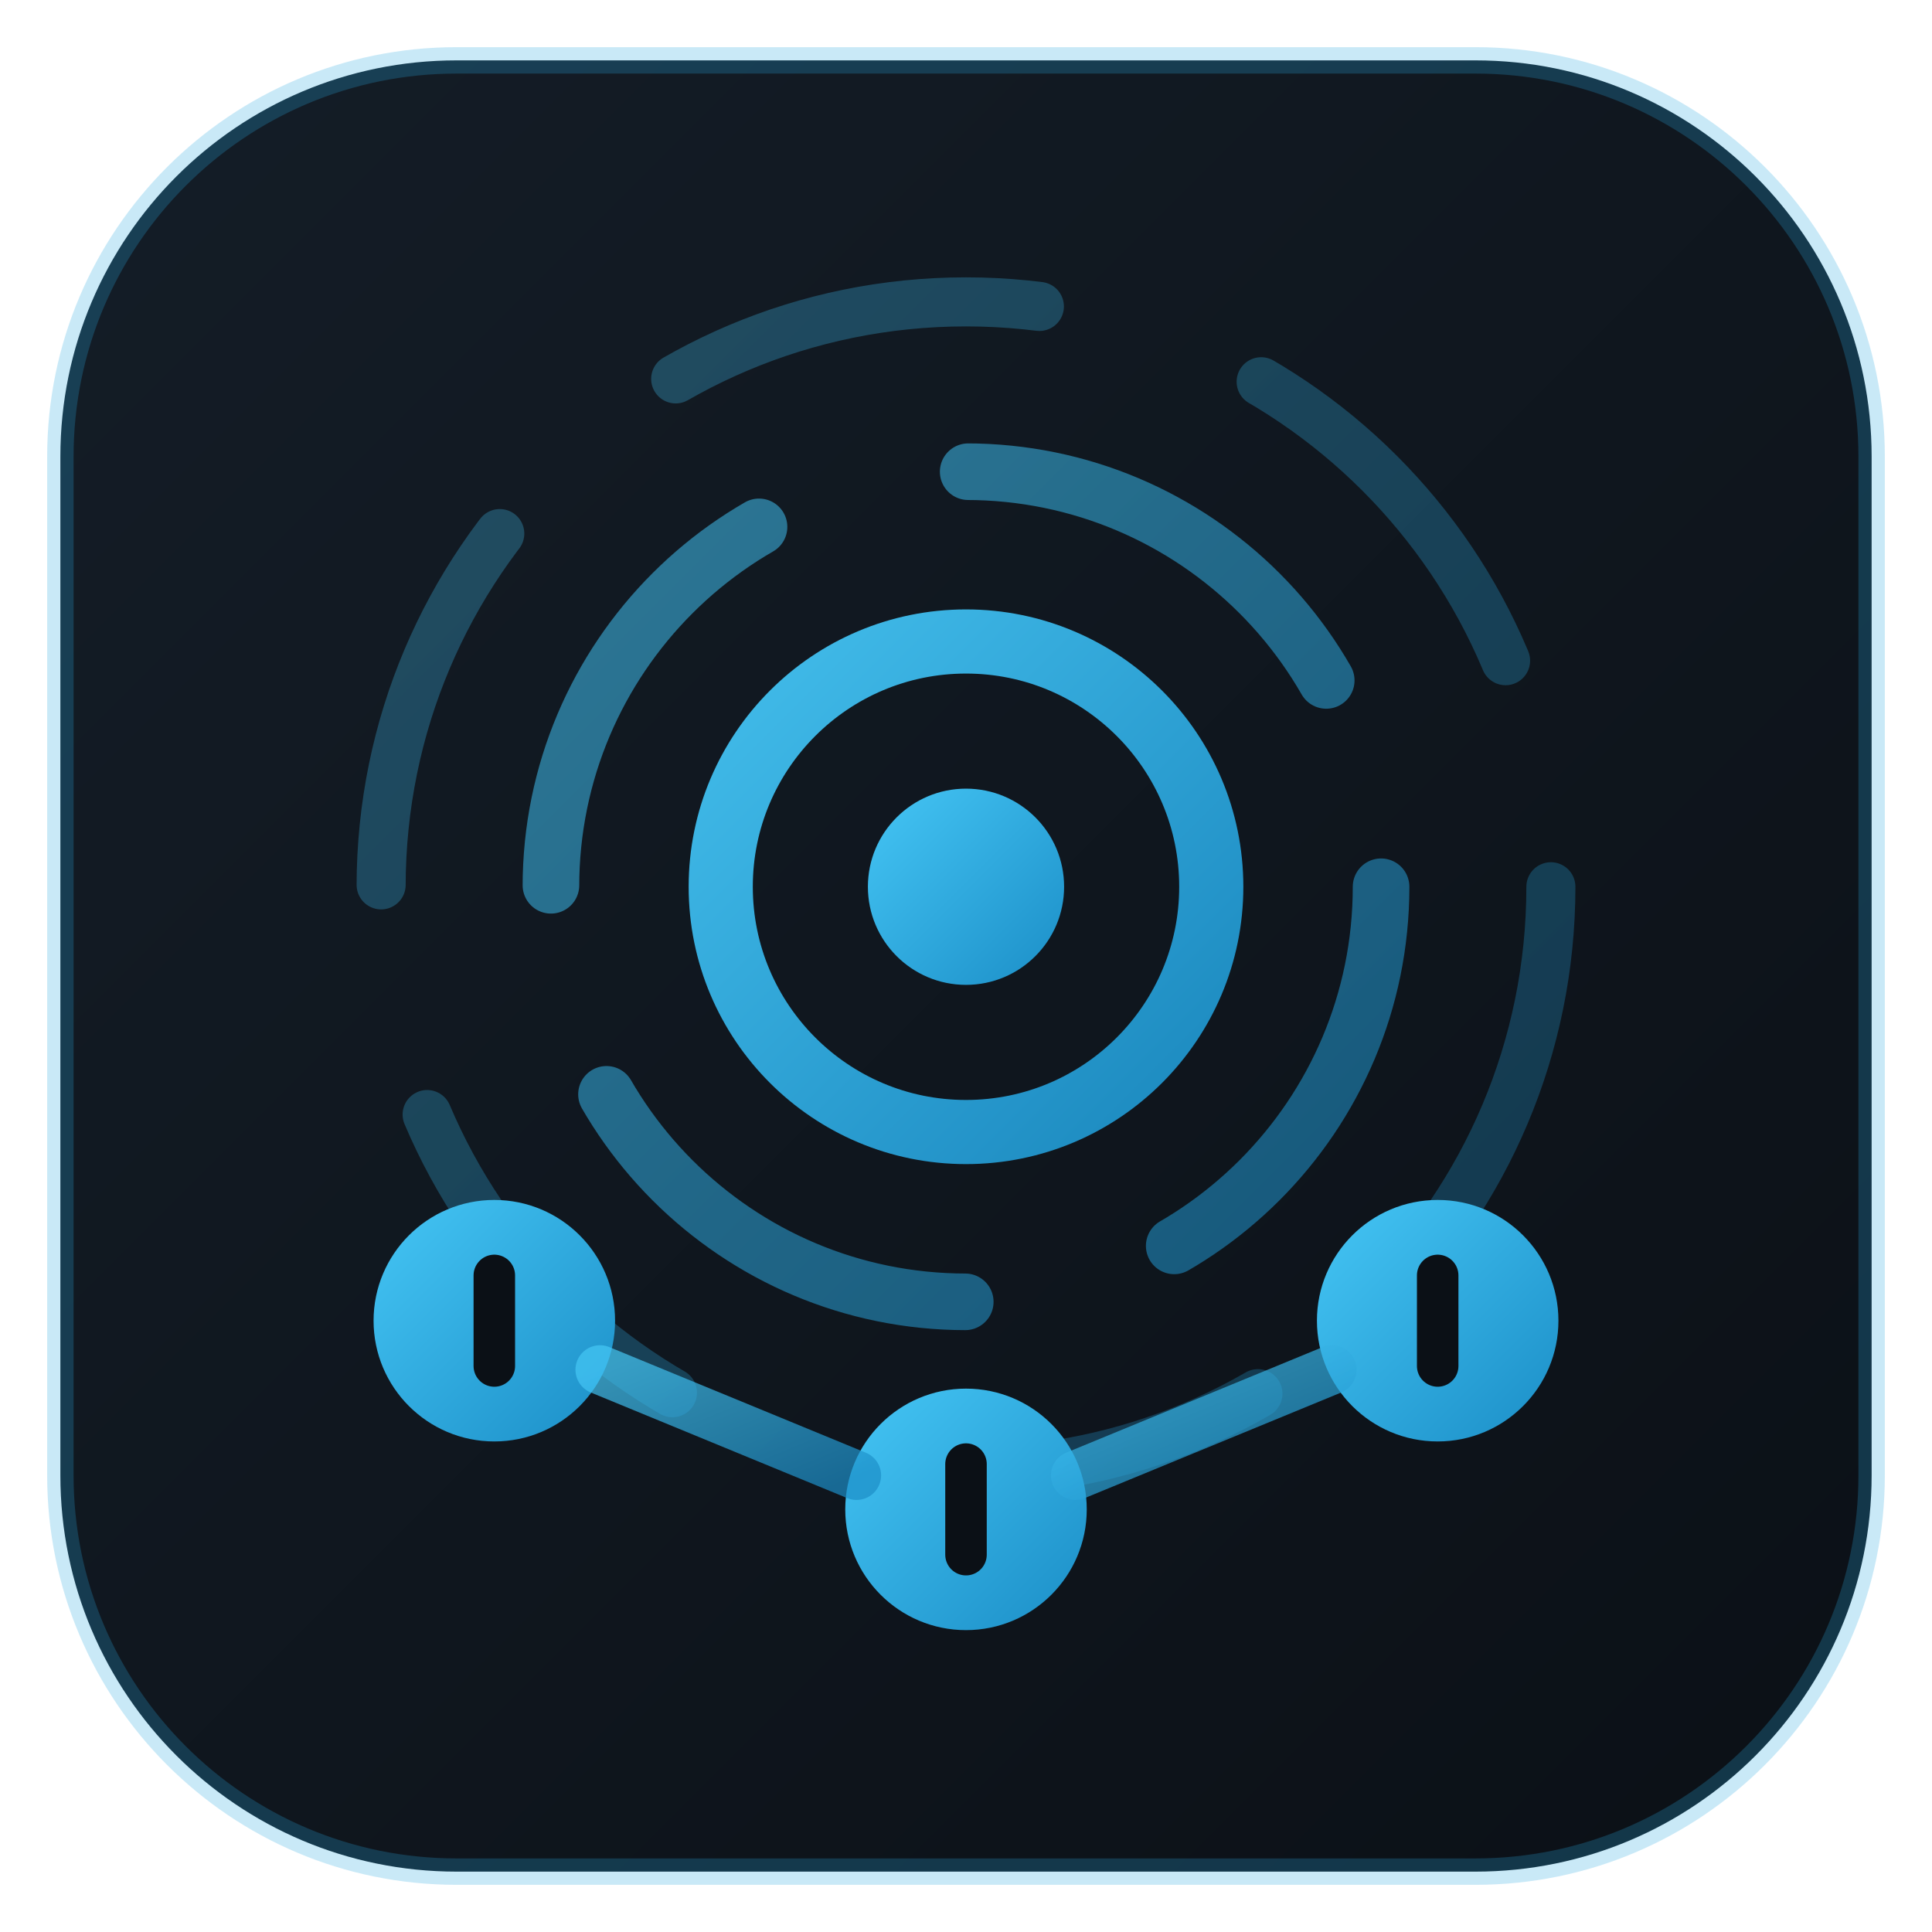
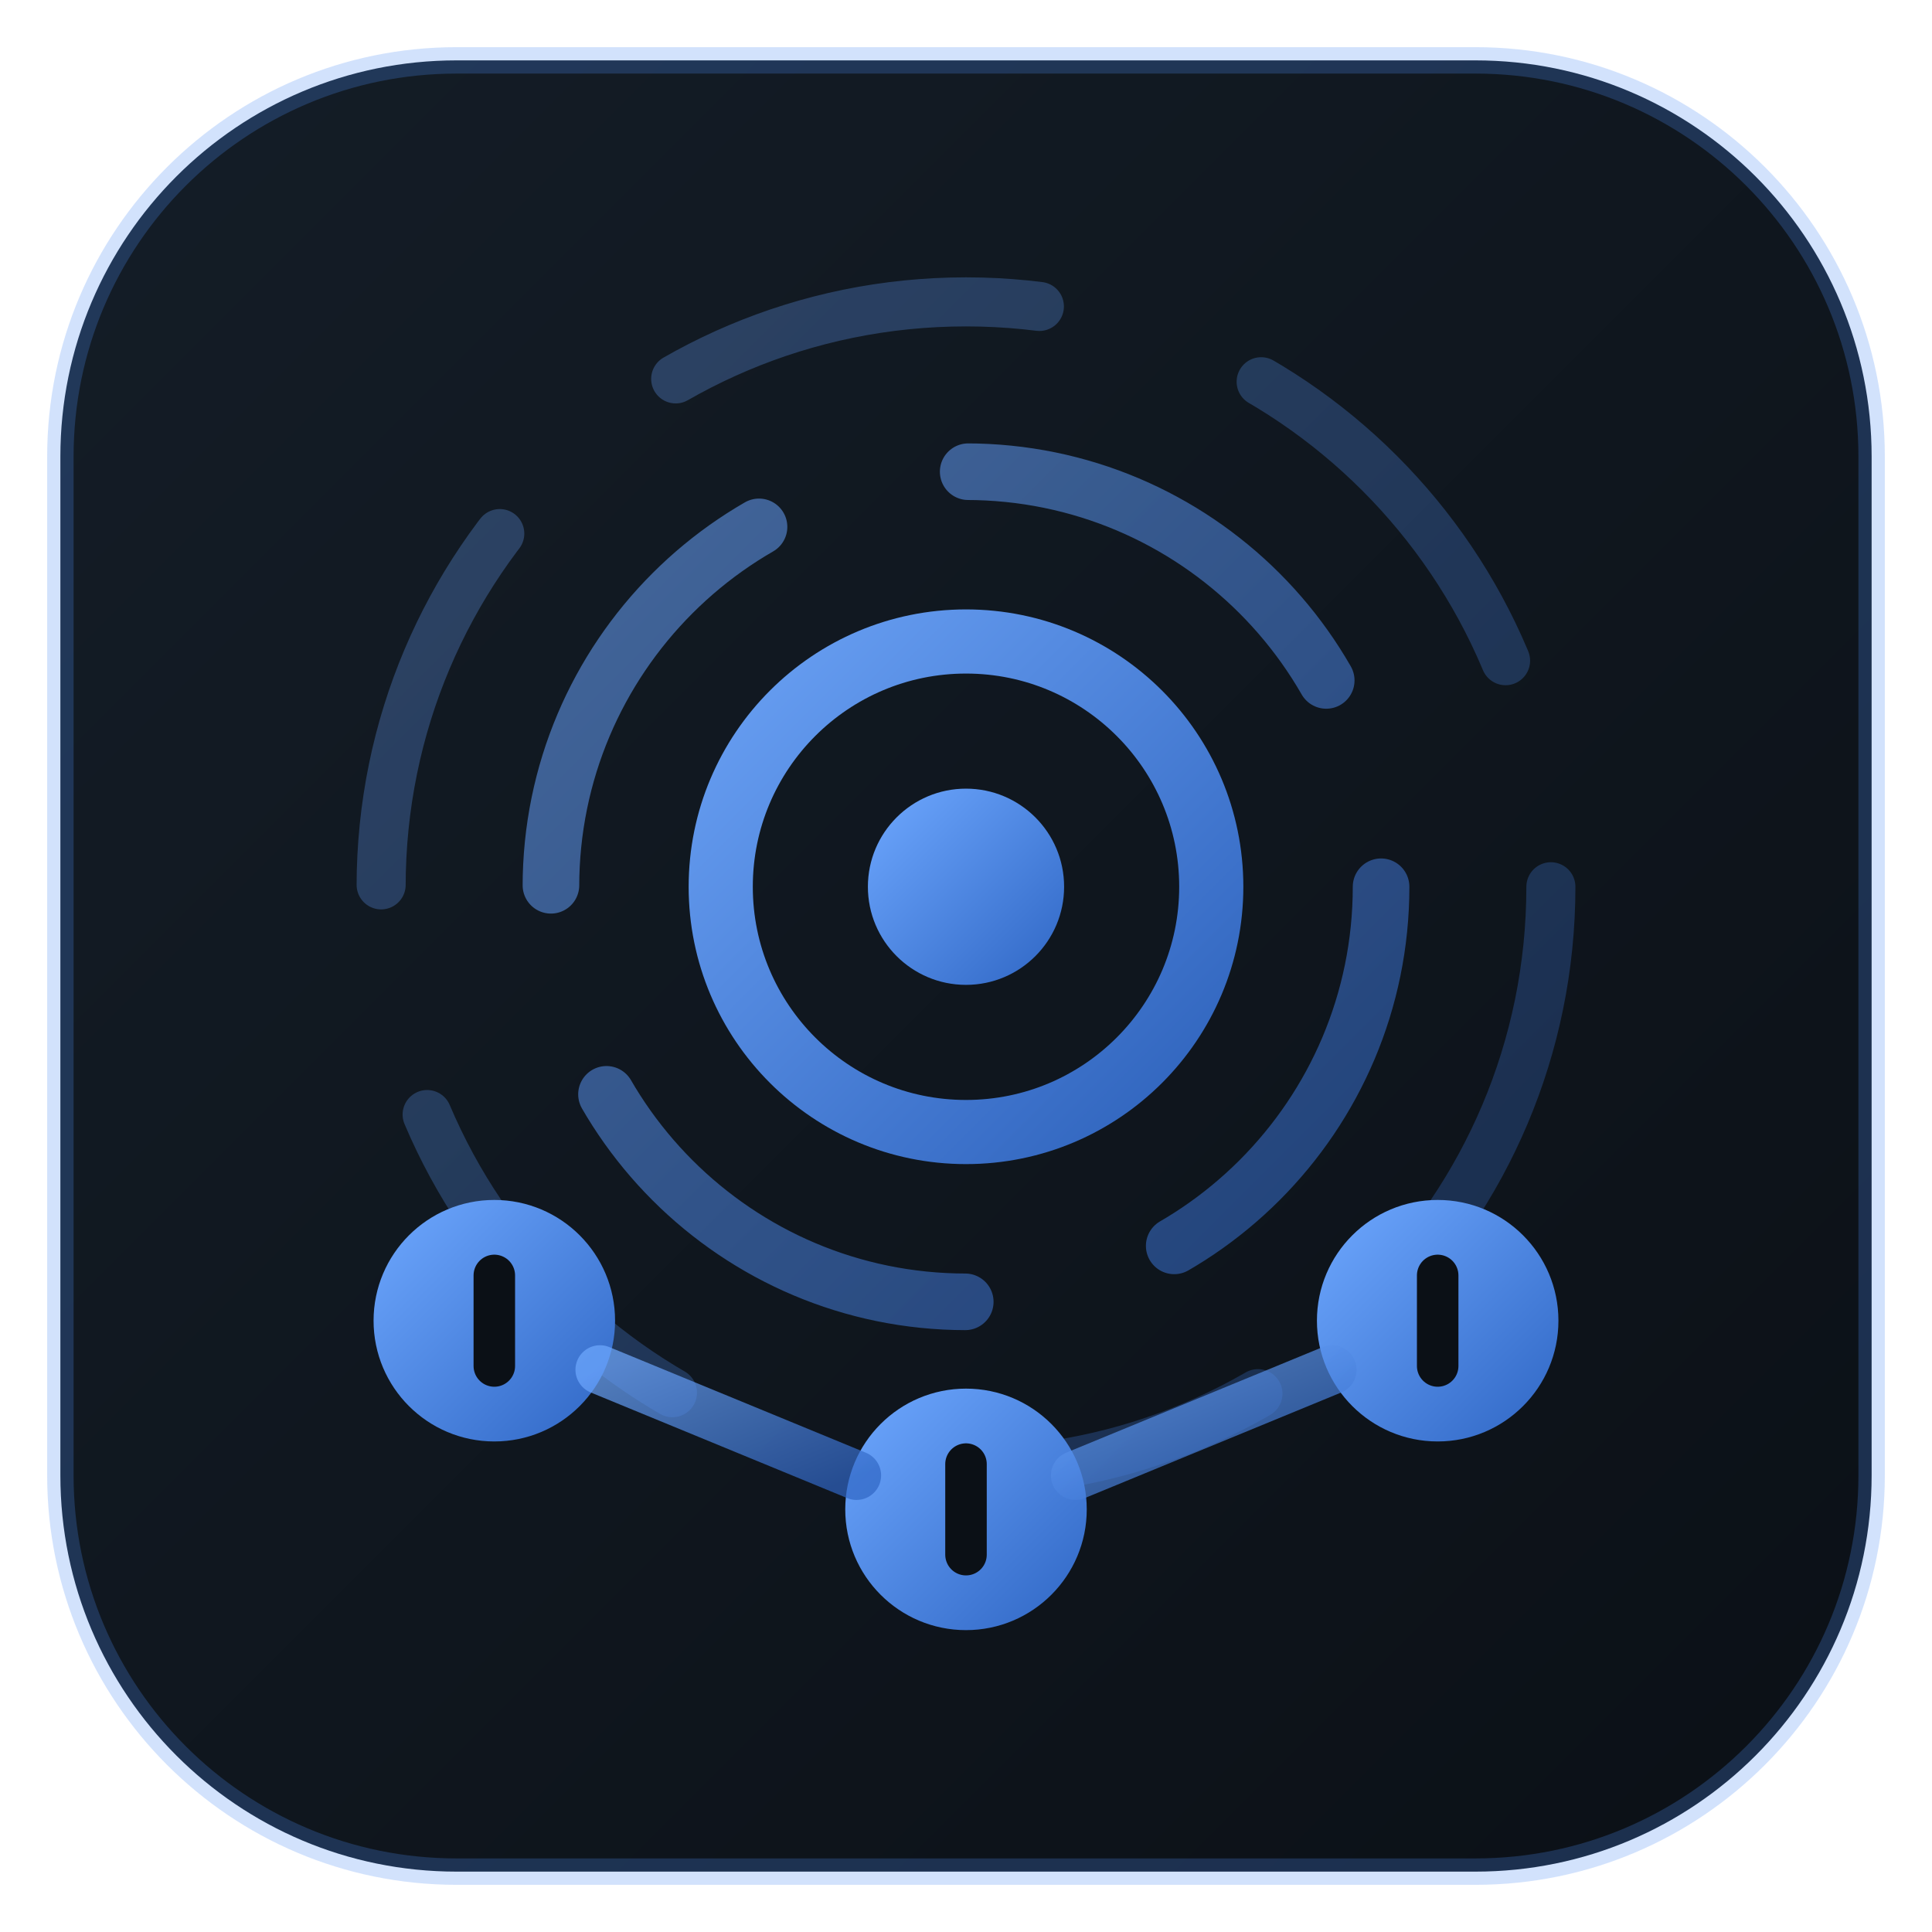
<svg xmlns="http://www.w3.org/2000/svg" width="1024" height="1024" viewBox="0 0 1024 1024">
  <defs>
    <linearGradient id="bg" x1="0" y1="0" x2="1" y2="1">
      <stop offset="0" stop-color="#141d27" />
      <stop offset="1" stop-color="#0b1016" />
    </linearGradient>
    <linearGradient id="ac" x1="0" y1="0" x2="1" y2="1">
-       <stop offset="0" stop-color="#45c6f5" />
-       <stop offset="1" stop-color="#1b8ec7" />
+       <stop offset="0" stop-color="#6ea8ff" />
+       <stop offset="1" stop-color="#2f66c4" />
    </linearGradient>
  </defs>
  <rect x="32" y="32" width="960" height="960" rx="210" fill="url(#bg)" />
-   <rect x="32" y="32" width="960" height="960" rx="210" fill="none" stroke="#29abe2" stroke-opacity="0.25" stroke-width="14" />
+   <rect x="32" y="32" width="960" height="960" rx="210" fill="none" stroke="#4c8df6" stroke-opacity="0.25" stroke-width="14" />
  <g stroke="url(#ac)" fill="none" stroke-linecap="round">
    <circle cx="512" cy="470" r="130" stroke-width="34" stroke-opacity="0.95" />
    <circle cx="512" cy="470" r="220" stroke-width="30" stroke-opacity="0.55" stroke-dasharray="230 116" />
    <circle cx="512" cy="470" r="310" stroke-width="26" stroke-opacity="0.30" stroke-dasharray="200 125" />
  </g>
  <circle cx="512" cy="470" r="52" fill="url(#ac)" />
  <g fill="#dce8f2">
    <circle cx="512" cy="470" r="0" />
  </g>
  <g fill="url(#ac)">
    <circle cx="262" cy="700" r="64" />
    <circle cx="512" cy="800" r="64" />
    <circle cx="762" cy="700" r="64" />
  </g>
  <g stroke="#0b1016" stroke-width="22" stroke-linecap="round">
    <line x1="262" y1="676" x2="262" y2="724" />
    <line x1="512" y1="776" x2="512" y2="824" />
    <line x1="762" y1="676" x2="762" y2="724" />
  </g>
  <g stroke="url(#ac)" stroke-width="26" stroke-linecap="round" stroke-opacity="0.7">
    <line x1="318" y1="726" x2="454" y2="782" />
    <line x1="570" y1="782" x2="706" y2="726" />
  </g>
</svg>
